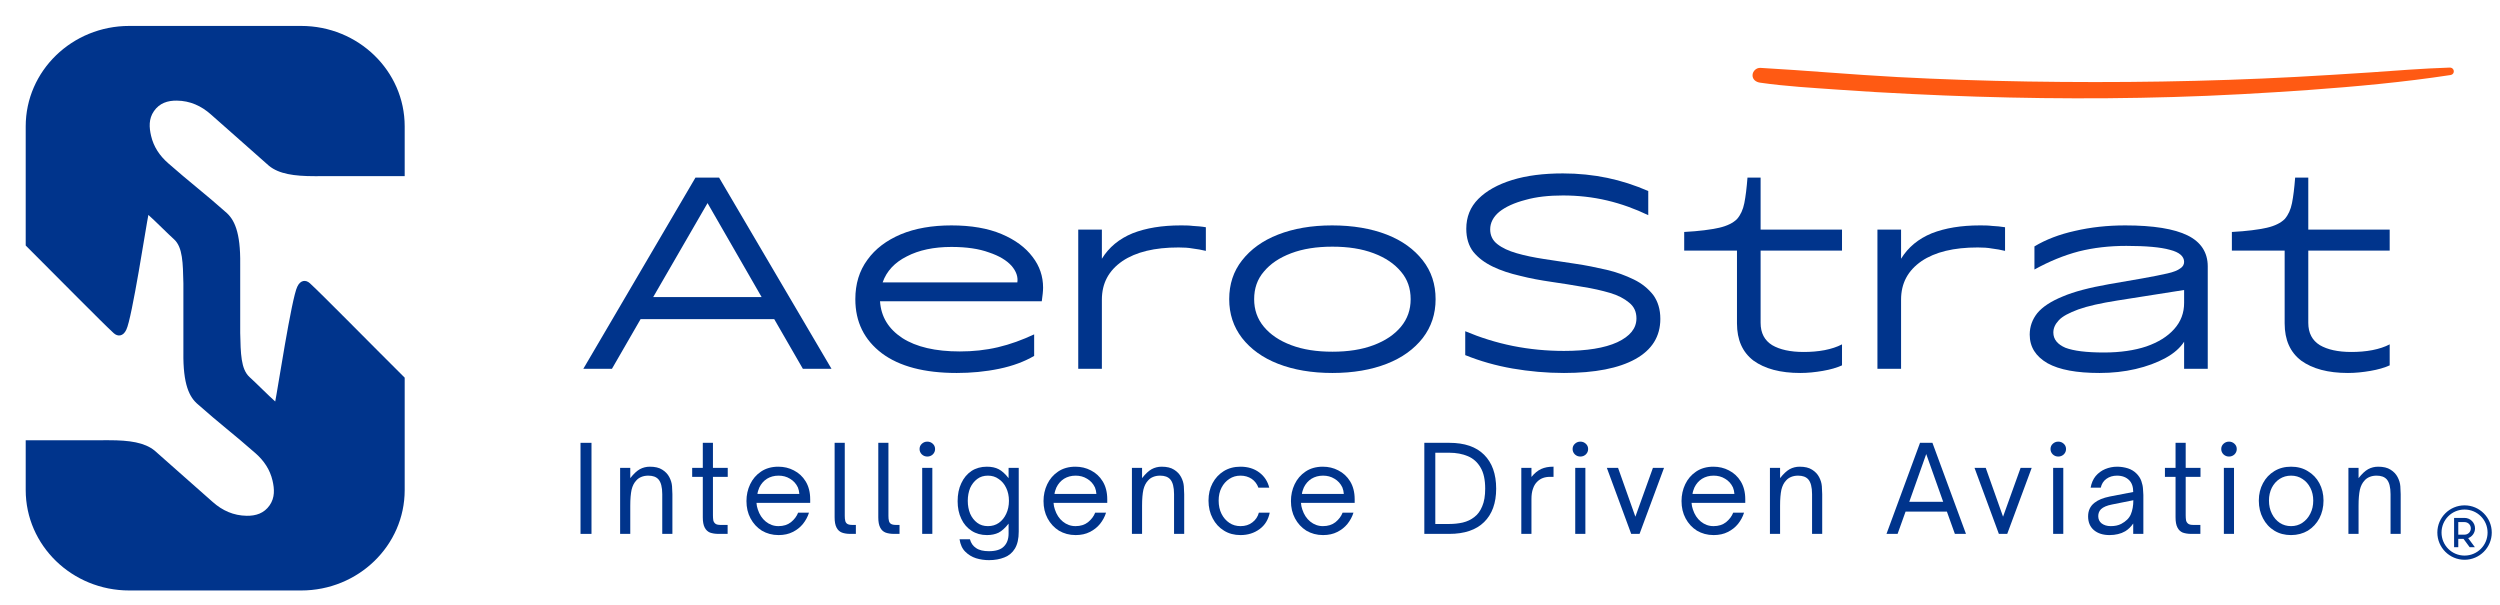
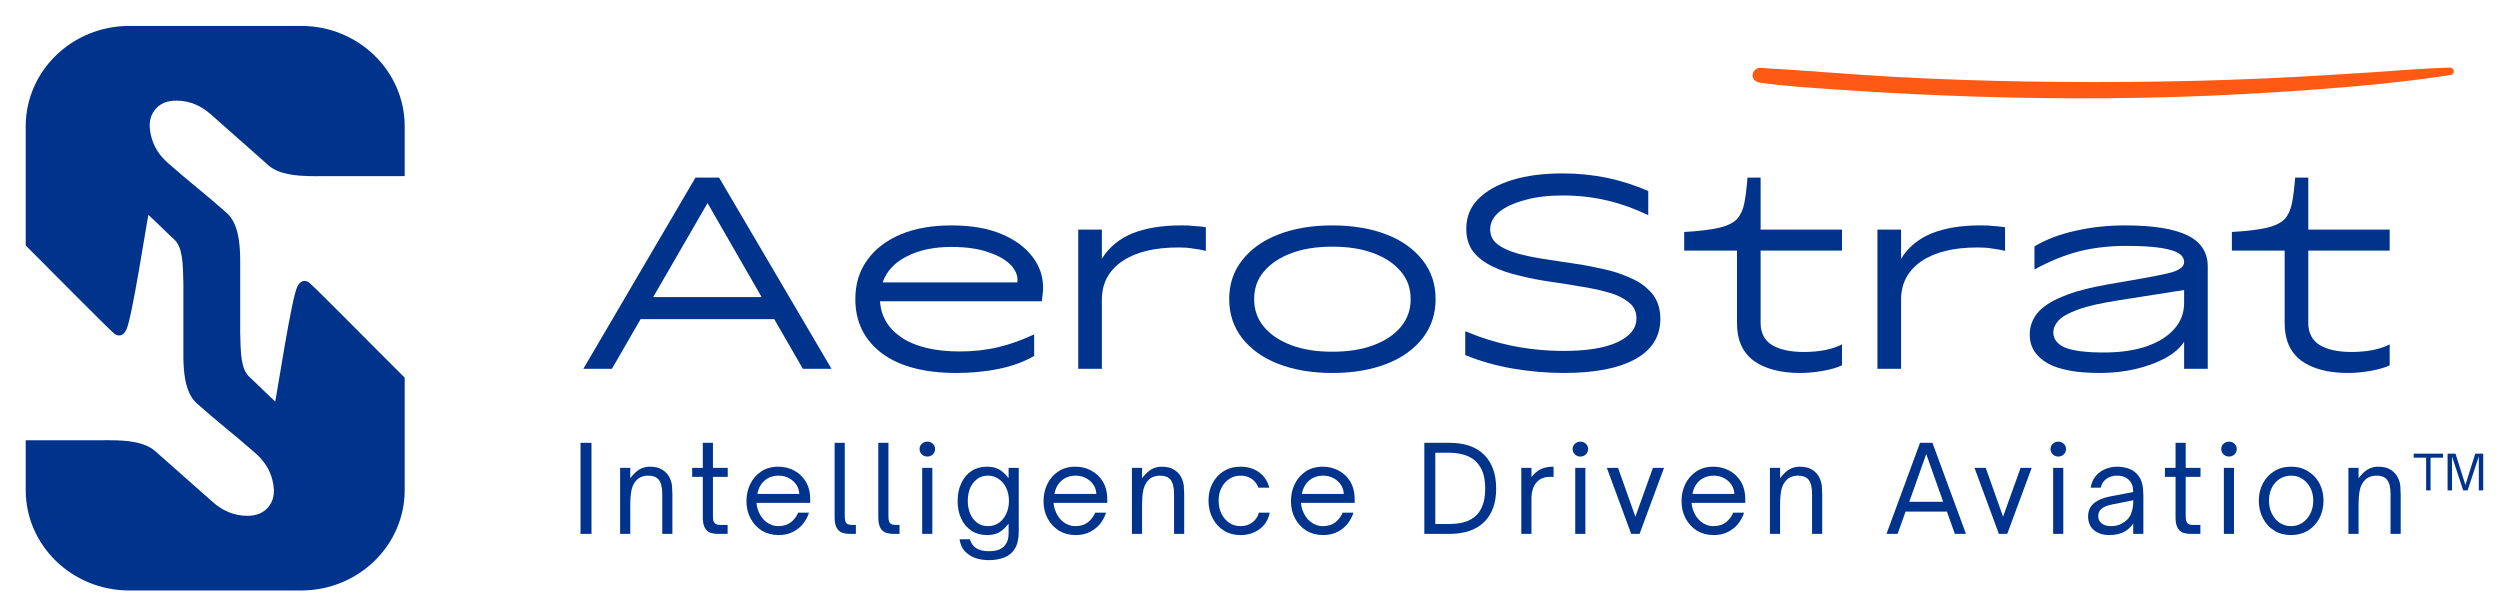
<svg xmlns="http://www.w3.org/2000/svg" xmlns:xlink="http://www.w3.org/1999/xlink" viewBox="0 0 496 120" width="496" height="120">
  <path transform="translate(-318 -193)" d="M379.485 249.198C378.657 248.442 377.590 248.564 376.985 249.873C375.853 252.100 373.029 270.666 372.603 272.655C371.391 271.597 368.688 268.865 367.489 267.793C365.784 266.215 365.752 263.105 365.657 259.080C365.646 256.541 365.652 245.883 365.657 245.379C365.737 239.033 364.490 236.476 362.722 235.024C358.498 231.273 355.572 229.090 351.334 225.356C349.662 223.883 348.479 222.121 347.976 219.957C347.585 218.274 347.478 216.579 348.543 215.046C349.651 213.451 351.263 212.937 353.104 212.963C355.708 213.000 357.926 213.995 359.855 215.716C364.070 219.476 367.161 222.135 371.372 225.900C373.361 227.510 376.328 227.952 380.432 227.952C382.863 227.952 391.149 227.946 398.291 227.944L398.291 218.069C398.291 207.066 389.092 198.145 377.745 198.145L343.646 198.145C332.299 198.145 323.100 207.066 323.100 218.069L323.100 241.708C329.478 248.068 338.320 257.055 340.557 259.096C341.385 259.852 342.452 259.730 343.056 258.422C344.189 256.195 347.012 237.629 347.439 235.640C348.651 236.698 351.353 239.429 352.553 240.502C354.258 242.080 354.289 245.190 354.384 249.215C354.396 251.753 354.390 262.411 354.384 262.916C354.305 269.261 355.552 271.819 357.320 273.271C361.543 277.022 364.470 279.204 368.708 282.939C370.379 284.411 371.562 286.174 372.066 288.338C372.457 290.021 372.564 291.715 371.498 293.249C370.391 294.843 368.779 295.358 366.938 295.332C364.333 295.294 362.116 294.300 360.186 292.579C355.972 288.818 352.881 286.159 348.670 282.394C346.681 280.785 343.714 280.342 339.610 280.342C337.331 280.342 329.904 280.348 323.100 280.350L323.100 290.225C323.100 301.229 332.299 310.150 343.646 310.150L377.745 310.150C389.092 310.150 398.291 301.229 398.291 290.225L398.291 267.928C391.885 261.571 381.884 251.388 379.485 249.198Z" fill="#00348c" />
  <g transform="translate(107.248 5.282) scale(1.10736)">
    <defs>
      <clipPath id="clip_1">
        <path transform="matrix(1,0,0,-1,-150,442.92)" d="M150 341.92H506V442.92H150Z" clip-rule="evenodd" />
      </clipPath>
      <clipPath id="clip_2">
        <path transform="matrix(.24,0,0,.24,-150,-375)" d="M0 0H6000V3375H0Z" clip-rule="evenodd" />
      </clipPath>
      <clipPath id="clip_3">
        <path transform="matrix(.24,0,0,.24,-150,-375)" d="M0 0H6000V3375H0Z" clip-rule="evenodd" />
      </clipPath>
      <clipPath id="clip_4">
        <path transform="matrix(.24,0,0,.24,-150,-375)" d="M0 0H6000V3375H0Z" clip-rule="evenodd" />
      </clipPath>
      <clipPath id="clip_5">
        <path transform="matrix(.24,0,0,.24,-150,389.88)" d="M0 0H6000V7H0Z" clip-rule="evenodd" />
      </clipPath>
      <clipPath id="clip_6">
        <path transform="matrix(.24,0,0,.24,1089.36,327)" d="M0 0H570V64H0Z" clip-rule="evenodd" />
      </clipPath>
      <clipPath id="clip_7">
        <path transform="matrix(.24,0,0,.24,-150,-375)" d="M5506.76 2641.411H5800.51V2907.036H5506.76Z" clip-rule="evenodd" />
      </clipPath>
      <clipPath id="clip_8">
        <path transform="matrix(.24,0,0,.24,-150,-375)" d="M5151.482 2679.117H5560.857V2910.367H5151.482Z" clip-rule="evenodd" />
      </clipPath>
      <clipPath id="clip_9">
        <path transform="matrix(.24,0,0,.24,-150,-375)" d="M885.543 904.903H1413.668V929.903H885.543Z" clip-rule="evenodd" />
      </clipPath>
      <clipPath id="clip_10">
        <path transform="matrix(.24,0,0,.24,62.39999,-158.04)" d="M0 0H529V26H0Z" clip-rule="evenodd" />
      </clipPath>
      <clipPath id="clip_11">
        <path transform="matrix(.24,0,0,.24,62.39999,-158.04)" d="M.543 2.27H528.668V27H.543Z" clip-rule="evenodd" />
      </clipPath>
      <clipPath id="clip_12">
        <path transform="matrix(.24,0,0,.24,-150,-375)" d="M1529.647 1591.15H2054.647V1616.15H1529.647Z" clip-rule="evenodd" />
      </clipPath>
      <clipPath id="clip_13">
        <path transform="matrix(.24,0,0,.24,216.96,6.839996)" d="M0 0H526V26H0Z" clip-rule="evenodd" />
      </clipPath>
      <clipPath id="clip_14">
        <path transform="matrix(.24,0,0,.24,216.96,6.839996)" d="M.647 1.371H525.647V26.371H.647Z" clip-rule="evenodd" />
      </clipPath>
      <clipPath id="clip_15">
        <path transform="matrix(.24,0,0,.24,-150,-375)" d="M0 0H6000V3375H0Z" clip-rule="evenodd" />
      </clipPath>
      <clipPath id="clip_16">
        <path transform="matrix(.24,0,0,.24,2.87999,-151.56)" d="M0 0H716V439H0Z" clip-rule="evenodd" />
      </clipPath>
      <clipPath id="clip_17">
        <path transform="matrix(.24,0,0,.24,5.279999,69.95999)" d="M0 0H1382V111H0Z" clip-rule="evenodd" />
      </clipPath>
      <path id="font_18_39" d="M.171 0H.079V.763H.171V0Z" />
      <path id="font_18_170" d="M.156 0H.071V.553H.156V.467C.184 .503 .211 .528 .236 .542 .262 .556 .29 .563 .32 .563 .363 .563 .398 .555 .424 .538 .45 .522 .47 .501 .483 .476 .496 .451 .504 .426 .506 .399 .508 .372 .509 .35 .509 .333V0H.424V.333C.424 .392 .413 .433 .392 .457 .373 .478 .345 .488 .307 .488 .284 .488 .265 .484 .248 .477 .231 .47 .217 .46 .206 .447 .188 .428 .175 .403 .167 .37 .16 .337 .156 .293 .156 .236V0Z" />
      <path id="font_18_199" d="M.324 0H.247C.22 0 .196 .004 .176 .011 .157 .019 .142 .033 .132 .053 .121 .074 .116 .102 .116 .139V.478H.027V.553H.116V.763H.201V.553H.325V.478H.201V.156C.201 .14 .202 .126 .204 .113 .207 .101 .213 .092 .222 .085 .231 .078 .246 .075 .267 .075H.324V0Z" />
      <path id="font_18_135" d="M.317-.01C.264-.01 .218 .003 .177 .027 .136 .053 .105 .087 .082 .13 .059 .173 .048 .221 .048 .275 .048 .325 .058 .372 .079 .416 .1 .46 .13 .495 .17 .522 .21 .549 .258 .563 .315 .563 .362 .563 .405 .553 .445 .532 .486 .511 .519 .481 .544 .44 .569 .399 .582 .349 .582 .29V.26H.132C.133 .241 .137 .222 .143 .205 .157 .162 .179 .128 .21 .103 .241 .078 .276 .065 .316 .065 .358 .065 .393 .076 .421 .098 .449 .121 .469 .147 .481 .178H.572C.561 .143 .544 .112 .521 .083 .498 .055 .47 .033 .436 .016 .403-.001 .363-.01 .317-.01M.14 .335H.491C.49 .344 .489 .354 .487 .363 .485 .372 .482 .381 .479 .389 .464 .421 .442 .445 .413 .462 .384 .48 .352 .488 .317 .488 .28 .488 .248 .479 .22 .462 .193 .445 .171 .42 .156 .389 .152 .38 .149 .371 .146 .362 .143 .353 .141 .344 .14 .335Z" />
      <path id="font_18_164" d="M.247 0H.2C.173 0 .149 .004 .13 .011 .11 .019 .095 .033 .085 .053 .074 .074 .069 .102 .069 .139V.763H.154V.152C.154 .135 .155 .121 .158 .11 .16 .099 .166 .09 .175 .084 .184 .078 .199 .075 .22 .075H.247V0Z" />
      <path id="font_18_150" d="M.114 .648C.096 .648 .081 .654 .068 .666 .055 .679 .049 .694 .049 .711 .049 .728 .055 .743 .068 .755 .081 .767 .096 .773 .114 .773 .132 .773 .147 .767 .16 .755 .173 .743 .179 .728 .179 .711 .179 .694 .173 .679 .16 .666 .147 .654 .132 .648 .114 .648M.156 0H.071V.553H.156V0Z" />
      <path id="font_18_145" d="M.315-.22C.278-.22 .242-.215 .206-.204 .172-.193 .142-.175 .117-.15 .091-.125 .075-.09 .068-.045H.155C.164-.078 .181-.102 .207-.119 .233-.137 .269-.145 .314-.145 .372-.145 .414-.132 .44-.105 .466-.079 .479-.043 .479 .003V.086C.45 .049 .422 .024 .395 .01 .368-.003 .335-.01 .298-.01 .249-.01 .206 .002 .169 .026 .132 .05 .103 .083 .083 .126 .062 .169 .052 .219 .052 .274 .052 .331 .062 .382 .083 .425 .103 .468 .131 .502 .168 .527 .205 .551 .248 .563 .297 .563 .336 .563 .369 .556 .396 .542 .423 .528 .451 .503 .479 .467V.553H.564V.019C.564-.041 .553-.088 .532-.123 .511-.158 .481-.183 .444-.197 .407-.212 .364-.22 .315-.22M.306 .065C.341 .065 .371 .074 .397 .092 .424 .111 .444 .136 .459 .168 .474 .2 .482 .236 .482 .277 .482 .318 .474 .354 .459 .385 .444 .417 .423 .442 .396 .46 .37 .479 .34 .488 .306 .488 .271 .488 .241 .479 .216 .46 .191 .441 .171 .416 .157 .385 .144 .353 .137 .317 .137 .277 .137 .237 .144 .201 .157 .169 .171 .137 .191 .112 .216 .093 .241 .074 .271 .065 .306 .065Z" />
      <path id="font_18_127" d="M.316-.01C.264-.01 .218 .002 .178 .027 .137 .052 .106 .086 .083 .13 .06 .173 .048 .223 .048 .279 .048 .334 .059 .382 .082 .425 .105 .468 .136 .501 .176 .526 .217 .551 .263 .563 .316 .563 .378 .563 .43 .547 .473 .515 .516 .483 .544 .44 .557 .387H.466C.455 .418 .436 .443 .41 .461 .383 .479 .351 .488 .316 .488 .281 .488 .25 .479 .223 .461 .195 .443 .173 .418 .157 .387 .141 .356 .133 .32 .133 .279 .133 .237 .141 .2 .157 .168 .173 .136 .195 .111 .223 .092 .25 .074 .281 .065 .316 .065 .355 .065 .388 .075 .415 .096 .443 .117 .461 .144 .47 .178H.561C.549 .119 .521 .073 .476 .04 .431 .007 .378-.01 .316-.01Z" />
      <path id="font_18_1" d="" />
      <path id="font_18_20" d="M.288 0H.079V.763H.289C.416 .763 .513 .73 .58 .663 .647 .596 .681 .502 .681 .379 .681 .258 .647 .165 .58 .099 .513 .033 .415 0 .288 0M.171 .68V.083H.287C.327 .083 .365 .087 .401 .095 .438 .104 .47 .119 .498 .141 .526 .162 .548 .192 .564 .231 .581 .27 .589 .319 .589 .379 .589 .454 .576 .513 .55 .556 .525 .6 .489 .632 .444 .651 .399 .67 .347 .68 .288 .68H.171Z" />
      <path id="font_18_189" d="M.156 0H.071V.553H.156V.477C.181 .508 .209 .531 .238 .544 .267 .557 .3 .563 .337 .563H.341V.478H.312C.267 .478 .232 .465 .205 .438 .189 .423 .177 .403 .169 .379 .16 .355 .156 .326 .156 .291V0Z" />
      <path id="font_18_212" d="M.294 0H.224L.02 .553H.114L.259 .144 .406 .553H.499L.294 0Z" />
      <path id="font_18_2" d="M.107 0H.014L.295 .763H.399L.68 0H.587L.52 .187H.174L.107 0M.347 .669 .205 .269H.489L.347 .669Z" />
      <path id="font_18_114" d="M.228-.01C.173-.01 .129 .004 .096 .032 .064 .06 .048 .098 .048 .147 .048 .195 .066 .233 .102 .261 .131 .284 .174 .302 .229 .313L.426 .351C.426 .394 .415 .427 .392 .45 .367 .475 .333 .488 .29 .488 .256 .488 .226 .479 .201 .461 .176 .443 .161 .418 .154 .387H.069C.076 .426 .09 .458 .111 .484 .133 .51 .16 .53 .191 .543 .222 .556 .256 .563 .291 .563 .323 .563 .353 .558 .382 .549 .41 .54 .434 .525 .453 .506 .472 .487 .486 .466 .494 .443 .502 .42 .507 .398 .508 .376 .51 .355 .511 .339 .511 .326V0H.426V.087C.407 .059 .384 .037 .359 .022 .34 .011 .32 .003 .298-.002 .277-.007 .253-.01 .228-.01M.238 .065C.272 .065 .301 .071 .326 .084 .365 .105 .392 .131 .406 .164 .42 .197 .427 .236 .427 .282L.247 .246C.206 .238 .175 .225 .156 .207 .141 .192 .133 .172 .133 .149 .133 .124 .142 .103 .161 .088 .181 .073 .206 .065 .238 .065Z" />
      <path id="font_18_175" d="M.318-.01C.265-.01 .219 .002 .178 .027 .137 .052 .106 .086 .083 .13 .06 .173 .048 .223 .048 .279 .048 .334 .06 .382 .083 .425 .106 .468 .137 .501 .178 .526 .219 .551 .265 .563 .318 .563 .371 .563 .418 .551 .458 .526 .5 .501 .532 .468 .555 .425 .578 .382 .59 .334 .59 .279 .59 .224 .578 .174 .555 .13 .532 .087 .5 .053 .459 .027 .418 .003 .371-.01 .318-.01M.318 .065C.353 .065 .385 .074 .413 .093 .441 .112 .463 .137 .479 .169 .496 .202 .504 .238 .504 .279 .504 .318 .496 .354 .48 .385 .464 .417 .442 .442 .414 .46 .386 .479 .354 .488 .318 .488 .283 .488 .251 .479 .223 .461 .195 .443 .173 .418 .157 .387 .141 .355 .133 .319 .133 .279 .133 .238 .141 .201 .158 .168 .174 .136 .196 .111 .224 .092 .252 .074 .283 .065 .318 .065Z" />
      <clipPath id="clip_19">
        <path transform="matrix(.24,0,0,.24,6.720001,16.67999)" d="M0 0H1369V235H0Z" clip-rule="evenodd" />
      </clipPath>
      <path id="font_20_1" d="M.017 0 .444 .728H.534L.962 0H.853L.744 .189H.235L.126 0H.017M.49 .631 .283 .273H.696L.49 .631Z" />
      <path id="font_20_297" d="M.421-.016C.298-.016 .203 .009 .136 .059 .069 .11 .035 .178 .035 .265 .035 .323 .05 .373 .081 .415 .111 .457 .154 .489 .208 .512 .263 .535 .328 .546 .401 .546 .476 .546 .54 .535 .592 .513 .644 .491 .683 .462 .71 .426 .737 .391 .75 .352 .75 .309 .75 .296 .748 .278 .745 .257H.129C.133 .198 .161 .152 .214 .117 .267 .083 .34 .066 .433 .066 .483 .066 .531 .071 .578 .082 .625 .093 .671 .11 .716 .131V.049C.68 .028 .636 .011 .583 0 .53-.011 .476-.016 .421-.016M.401 .464C.334 .464 .277 .452 .231 .428 .185 .405 .154 .372 .139 .329H.652C.655 .35 .648 .371 .63 .392 .611 .413 .583 .43 .544 .443 .506 .457 .458 .464 .401 .464Z" />
      <path id="font_20_420" d="M.06 0V.53H.15V.419C.177 .463 .216 .495 .267 .516 .318 .536 .379 .546 .45 .546 .465 .546 .481 .546 .497 .544 .513 .543 .529 .542 .546 .539V.449C.529 .453 .513 .456 .496 .458 .48 .461 .462 .462 .442 .462 .351 .462 .28 .445 .228 .41 .176 .374 .15 .326 .15 .263V0H.06Z" />
      <path id="font_20_381" d="M.428-.016C.349-.016 .28-.004 .221 .019 .162 .042 .117 .075 .084 .117 .051 .16 .035 .209 .035 .265 .035 .322 .051 .371 .084 .413 .117 .455 .162 .488 .221 .511 .28 .534 .348 .546 .427 .546 .506 .546 .576 .534 .635 .511 .694 .488 .739 .455 .772 .413 .805 .371 .821 .322 .821 .265 .821 .209 .805 .16 .772 .117 .739 .075 .694 .042 .635 .019 .576-.004 .507-.016 .428-.016M.428 .065C.488 .065 .54 .073 .585 .09 .63 .107 .664 .13 .689 .16 .714 .19 .726 .225 .726 .265 .726 .306 .714 .341 .689 .37 .664 .4 .63 .423 .585 .44 .54 .457 .488 .465 .428 .465 .368 .465 .316 .457 .271 .44 .226 .423 .192 .4 .167 .37 .142 .341 .13 .306 .13 .265 .13 .225 .142 .19 .167 .16 .192 .13 .226 .107 .271 .09 .316 .073 .368 .065 .428 .065Z" />
      <path id="font_20_175" d="M.415-.016C.348-.016 .283-.01 .219 .001 .156 .012 .096 .029 .039 .052V.143C.096 .119 .156 .1 .22 .087 .285 .074 .35 .068 .415 .068 .502 .068 .57 .079 .618 .101 .667 .124 .691 .154 .691 .192 .691 .217 .682 .237 .663 .252 .645 .267 .621 .28 .59 .289 .559 .298 .525 .306 .486 .312 .447 .319 .408 .325 .367 .331 .326 .337 .287 .344 .248 .354 .209 .363 .175 .374 .144 .389 .113 .404 .089 .422 .07 .445 .052 .468 .043 .498 .043 .533 .043 .578 .058 .616 .089 .647 .12 .678 .163 .702 .218 .719 .273 .736 .338 .744 .411 .744 .47 .744 .527 .738 .58 .727 .633 .716 .685 .699 .736 .677V.585C.686 .609 .634 .628 .579 .641 .524 .654 .468 .66 .411 .66 .358 .66 .31 .655 .268 .643 .226 .632 .193 .617 .169 .598 .146 .579 .134 .556 .134 .531 .134 .508 .143 .489 .161 .475 .18 .46 .204 .449 .235 .44 .266 .431 .3 .424 .339 .418 .378 .412 .417 .406 .458 .4 .499 .394 .538 .386 .577 .377 .616 .368 .65 .355 .681 .34 .712 .325 .736 .305 .755 .281 .773 .256 .782 .226 .782 .19 .782 .123 .75 .072 .687 .037 .624 .002 .533-.016 .415-.016Z" />
      <path id="font_20_441" d="M.455-.016C.379-.016 .32-0 .277 .031 .235 .063 .214 .11 .214 .173V.45H.013V.521C.07 .524 .115 .53 .146 .537 .177 .544 .2 .556 .214 .57 .228 .586 .237 .606 .242 .631 .247 .656 .251 .689 .254 .728H.304V.53H.614V.45H.304V.175C.304 .136 .319 .108 .348 .09 .377 .073 .417 .064 .468 .064 .495 .064 .522 .066 .548 .071 .573 .076 .595 .083 .614 .093V.013C.594 .004 .57-.003 .541-.008 .512-.013 .484-.016 .455-.016Z" />
      <path id="font_20_253" d="M.306-.016C.219-.016 .153-.004 .108 .021 .063 .047 .04 .083 .04 .13 .04 .161 .05 .188 .069 .212 .089 .236 .121 .257 .165 .275 .209 .294 .268 .309 .341 .322L.468 .344C.509 .351 .541 .358 .564 .363 .587 .368 .604 .375 .613 .382 .623 .388 .628 .397 .628 .407 .628 .428 .61 .444 .574 .453 .539 .463 .483 .468 .408 .468 .343 .468 .283 .461 .227 .447 .17 .432 .114 .409 .058 .378V.466C.101 .492 .153 .512 .212 .525 .272 .539 .336 .546 .404 .546 .511 .546 .59 .533 .641 .508 .692 .483 .718 .443 .718 .39V0H.628V.103C.613 .08 .59 .059 .557 .041 .524 .023 .486 .009 .443-.001 .4-.011 .354-.016 .306-.016M.323 .062C.385 .062 .439 .07 .484 .085 .53 .101 .565 .123 .59 .151 .616 .18 .628 .213 .628 .251V.3L.374 .26C.311 .25 .261 .239 .225 .226 .19 .213 .165 .2 .151 .185 .137 .17 .13 .155 .13 .138 .13 .112 .146 .093 .176 .08 .208 .068 .256 .062 .323 .062Z" />
      <clipPath id="clip_21">
        <path transform="matrix(.24,0,0,.24,202.8,-136.44)" d="M0 0H695V357H0Z" clip-rule="evenodd" />
      </clipPath>
      <clipPath id="clip_22">
        <path transform="matrix(.24,0,0,.24,-150,-375)" d="M1948.717 1302.637H1998.717V1352.637H1948.717Z" clip-rule="evenodd" />
-       </clipPath>
-       <clipPath id="clip_23">
-         <path transform="matrix(.24,0,0,.24,-150,-375)" d="M2037.86 1916.755H2087.859V1966.755H2037.86Z" clip-rule="evenodd" />
      </clipPath>
      <clipPath id="clip_24">
        <path transform="matrix(.24,0,0,.24,-150,-375)" d="M0 0H6000V3375H0Z" clip-rule="evenodd" />
      </clipPath>
    </defs>
    <g>
      <g clip-path="url(#clip_1)">
        <g clip-path="url(#clip_2)" />
        <g clip-path="url(#clip_3)" />
        <g clip-path="url(#clip_4)">
          <g opacity=".2">
            <g clip-path="url(#clip_5)" />
          </g>
          <g>
            <g clip-path="url(#clip_6)" />
          </g>
        </g>
        <g clip-path="url(#clip_7)" />
        <g clip-path="url(#clip_8)" />
        <g clip-path="url(#clip_9)">
          <g>
            <g clip-path="url(#clip_10)">
              <g clip-path="url(#clip_11)" />
            </g>
          </g>
        </g>
        <g clip-path="url(#clip_12)">
          <g>
            <g clip-path="url(#clip_13)">
              <g clip-path="url(#clip_14)">
                <path transform="matrix(.2697495,0,0,-.2570957,212.5296,74.34017)" d="M480.6 255.4C449.4 250.4 418 247.4 386.5 245 356.6 242.8 326.6 241 296.6 240.1 238.6 238.3 180.6 239.2 122.7 242.2 106.6 243 90.4 244 74.3 245.2 56.9 246.5 39.3 247.5 22.1 250.1 19.3 250.5 17 252.4 17.1 255.4 17.2 258.1 19.6 260.6 22.4 260.4 52.8 258.6 83.1 255.7 113.5 254 142.3 252.4 171.1 251.4 200 250.9 259.3 249.9 318.8 250.8 378 254.1 394.3 255 410.5 256.1 426.8 257.2 444.5 258.5 462.2 260 479.9 260.6 483.4 260.9 484.1 256 480.6 255.4Z" fill="#ff5a13" />
              </g>
            </g>
          </g>
        </g>
        <g clip-path="url(#clip_15)">
          <g>
            <g clip-path="url(#clip_16)" />
          </g>
          <g>
            <g clip-path="url(#clip_17)">
              <use data-text="I" xlink:href="#font_18_39" transform="matrix(21.38292,0,0,-21.38292,5.468246,90.88378)" fill="#00348c" />
              <use data-text="n" xlink:href="#font_18_170" transform="matrix(21.38292,0,0,-21.38292,12.7361,90.88378)" fill="#00348c" />
              <use data-text="t" xlink:href="#font_18_199" transform="matrix(21.38292,0,0,-21.38292,26.58627,90.88378)" fill="#00348c" />
              <use data-text="e" xlink:href="#font_18_135" transform="matrix(21.38292,0,0,-21.38292,35.86289,90.88378)" fill="#00348c" />
              <use data-text="l" xlink:href="#font_18_164" transform="matrix(21.38292,0,0,-21.38292,51.20927,90.88378)" fill="#00348c" />
              <use data-text="l" xlink:href="#font_18_164" transform="matrix(21.38292,0,0,-21.38292,59.03278,90.88378)" fill="#00348c" />
              <use data-text="i" xlink:href="#font_18_150" transform="matrix(21.38292,0,0,-21.38292,66.85628,90.88378)" fill="#00348c" />
              <use data-text="g" xlink:href="#font_18_145" transform="matrix(21.38292,0,0,-21.38292,73.61121,90.88378)" fill="#00348c" />
              <use data-text="e" xlink:href="#font_18_135" transform="matrix(21.38292,0,0,-21.38292,89.08583,90.88378)" fill="#00348c" />
              <use data-text="n" xlink:href="#font_18_170" transform="matrix(21.38292,0,0,-21.38292,104.4322,90.88378)" fill="#00348c" />
              <use data-text="c" xlink:href="#font_18_127" transform="matrix(21.38292,0,0,-21.38292,118.6459,90.88378)" fill="#00348c" />
              <use data-text="e" xlink:href="#font_18_135" transform="matrix(21.38292,0,0,-21.38292,133.4152,90.88378)" fill="#00348c" />
              <use data-text=" " xlink:href="#font_18_1" transform="matrix(21.38292,0,0,-21.38292,148.7616,90.88378)" fill="#00348c" />
              <use data-text="D" xlink:href="#font_18_20" transform="matrix(21.38292,0,0,-21.38292,156.6492,90.88378)" fill="#00348c" />
              <use data-text="r" xlink:href="#font_18_189" transform="matrix(21.38292,0,0,-21.38292,174.1969,90.88378)" fill="#00348c" />
              <use data-text="i" xlink:href="#font_18_150" transform="matrix(21.38292,0,0,-21.38292,183.8584,90.88378)" fill="#00348c" />
              <use data-text="v" xlink:href="#font_18_212" transform="matrix(21.38292,0,0,-21.38292,190.6133,90.88378)" fill="#00348c" />
              <use data-text="e" xlink:href="#font_18_135" transform="matrix(21.38292,0,0,-21.38292,203.395,90.88378)" fill="#00348c" />
              <use data-text="n" xlink:href="#font_18_170" transform="matrix(21.38292,0,0,-21.38292,218.7414,90.88378)" fill="#00348c" />
              <use data-text=" " xlink:href="#font_18_1" transform="matrix(21.38292,0,0,-21.38292,232.955,90.88378)" fill="#00348c" />
              <use data-text="A" xlink:href="#font_18_2" transform="matrix(21.38292,0,0,-21.38292,240.8427,90.88378)" fill="#00348c" />
              <use data-text="v" xlink:href="#font_18_212" transform="matrix(21.38292,0,0,-21.38292,256.4877,90.88378)" fill="#00348c" />
              <use data-text="i" xlink:href="#font_18_150" transform="matrix(21.38292,0,0,-21.38292,269.4832,90.88378)" fill="#00348c" />
              <use data-text="a" xlink:href="#font_18_114" transform="matrix(21.38292,0,0,-21.38292,276.2381,90.88378)" fill="#00348c" />
              <use data-text="t" xlink:href="#font_18_199" transform="matrix(21.38292,0,0,-21.38292,290.4518,90.88378)" fill="#00348c" />
              <use data-text="i" xlink:href="#font_18_150" transform="matrix(21.38292,0,0,-21.38292,300.0706,90.88378)" fill="#00348c" />
              <use data-text="o" xlink:href="#font_18_175" transform="matrix(21.38292,0,0,-21.38292,306.8255,90.88378)" fill="#00348c" />
              <use data-text="n" xlink:href="#font_18_170" transform="matrix(21.38292,0,0,-21.38292,322.3856,90.88378)" fill="#00348c" />
            </g>
          </g>
          <g>
            <g clip-path="url(#clip_19)">
              <use data-text="A" xlink:href="#font_20_1" transform="matrix(47.04597,0,0,-47.04597,6.863761,61.30163)" fill="#00348c" />
              <use data-text="e" xlink:href="#font_20_297" transform="matrix(47.04597,0,0,-47.04597,54.74961,61.30163)" fill="#00348c" />
              <use data-text="r" xlink:href="#font_20_420" transform="matrix(47.04597,0,0,-47.04597,93.50994,61.30163)" fill="#00348c" />
              <use data-text="o" xlink:href="#font_20_381" transform="matrix(47.04597,0,0,-47.04597,121.7336,61.30163)" fill="#00348c" />
              <use data-text="S" xlink:href="#font_20_175" transform="matrix(47.04597,0,0,-47.04597,163.8337,61.30163)" fill="#00348c" />
              <use data-text="t" xlink:href="#font_20_441" transform="matrix(47.04597,0,0,-47.04597,204.2874,61.30163)" fill="#00348c" />
              <use data-text="r" xlink:href="#font_20_420" transform="matrix(47.04597,0,0,-47.04597,236.6975,61.30163)" fill="#00348c" />
              <use data-text="a" xlink:href="#font_20_253" transform="matrix(47.04597,0,0,-47.04597,264.9212,61.30163)" fill="#00348c" />
              <use data-text="t" xlink:href="#font_20_441" transform="matrix(47.04597,0,0,-47.04597,302.4115,61.30163)" fill="#00348c" />
            </g>
          </g>
          <g>
            <g clip-path="url(#clip_21)" />
          </g>
        </g>
        <g clip-path="url(#clip_22)" />
-         <g clip-path="url(#clip_23)">
-           <path transform="matrix(.16,0,0,.16,339.0863,85.02121)" d="M35.156 4.688C18.355 4.688 4.688 18.355 4.688 35.156 4.687 51.957 18.355 65.625 35.156 65.625 51.957 65.625 65.625 51.957 65.625 35.156 65.625 18.355 51.957 4.688 35.156 4.688V4.688ZM35.156 9.375C49.422 9.375 60.938 20.891 60.938 35.156 60.938 49.422 49.422 60.938 35.156 60.938 20.891 60.938 9.375 49.422 9.375 35.156 9.375 20.891 20.891 9.375 35.156 9.375V9.375ZM23.438 18.75V51.562H28.125V42.188H33.977L40.898 51.562H46.727L39.23 41.41C43.676 39.742 46.875 35.477 46.875 30.469 46.875 24.023 41.602 18.75 35.156 18.75H23.438ZM28.125 23.438H35.156C39.07 23.438 42.188 26.555 42.188 30.469 42.188 34.383 39.07 37.5 35.156 37.5H28.125V23.438Z" fill="#00348c" />
-         </g>
+         <path transform="matrix(0.065906,0,0,0.065906,335.6,76.507)" d="M45.8 100H33.8V11H0V0H79.8V11H45.8ZM104.2 100H92.1V0H113.6L140.6 85.1L167.3 0H189V100H177V7.3L146.6 100H134.6L104.2 7.9Z" fill="#00348c" />
        <g clip-path="url(#clip_24)" />
        <path transform="matrix(1,0,0,-1,-150,442.92)" d="M367.115 429.746H493.073V436.044H367.115Z" fill-opacity="0" />
        <path transform="matrix(1,0,0,-1,-150,442.92)" d="M489.086 345.563H501.422V357.899H489.086Z" fill-opacity="0" />
      </g>
    </g>
  </g>
</svg>
